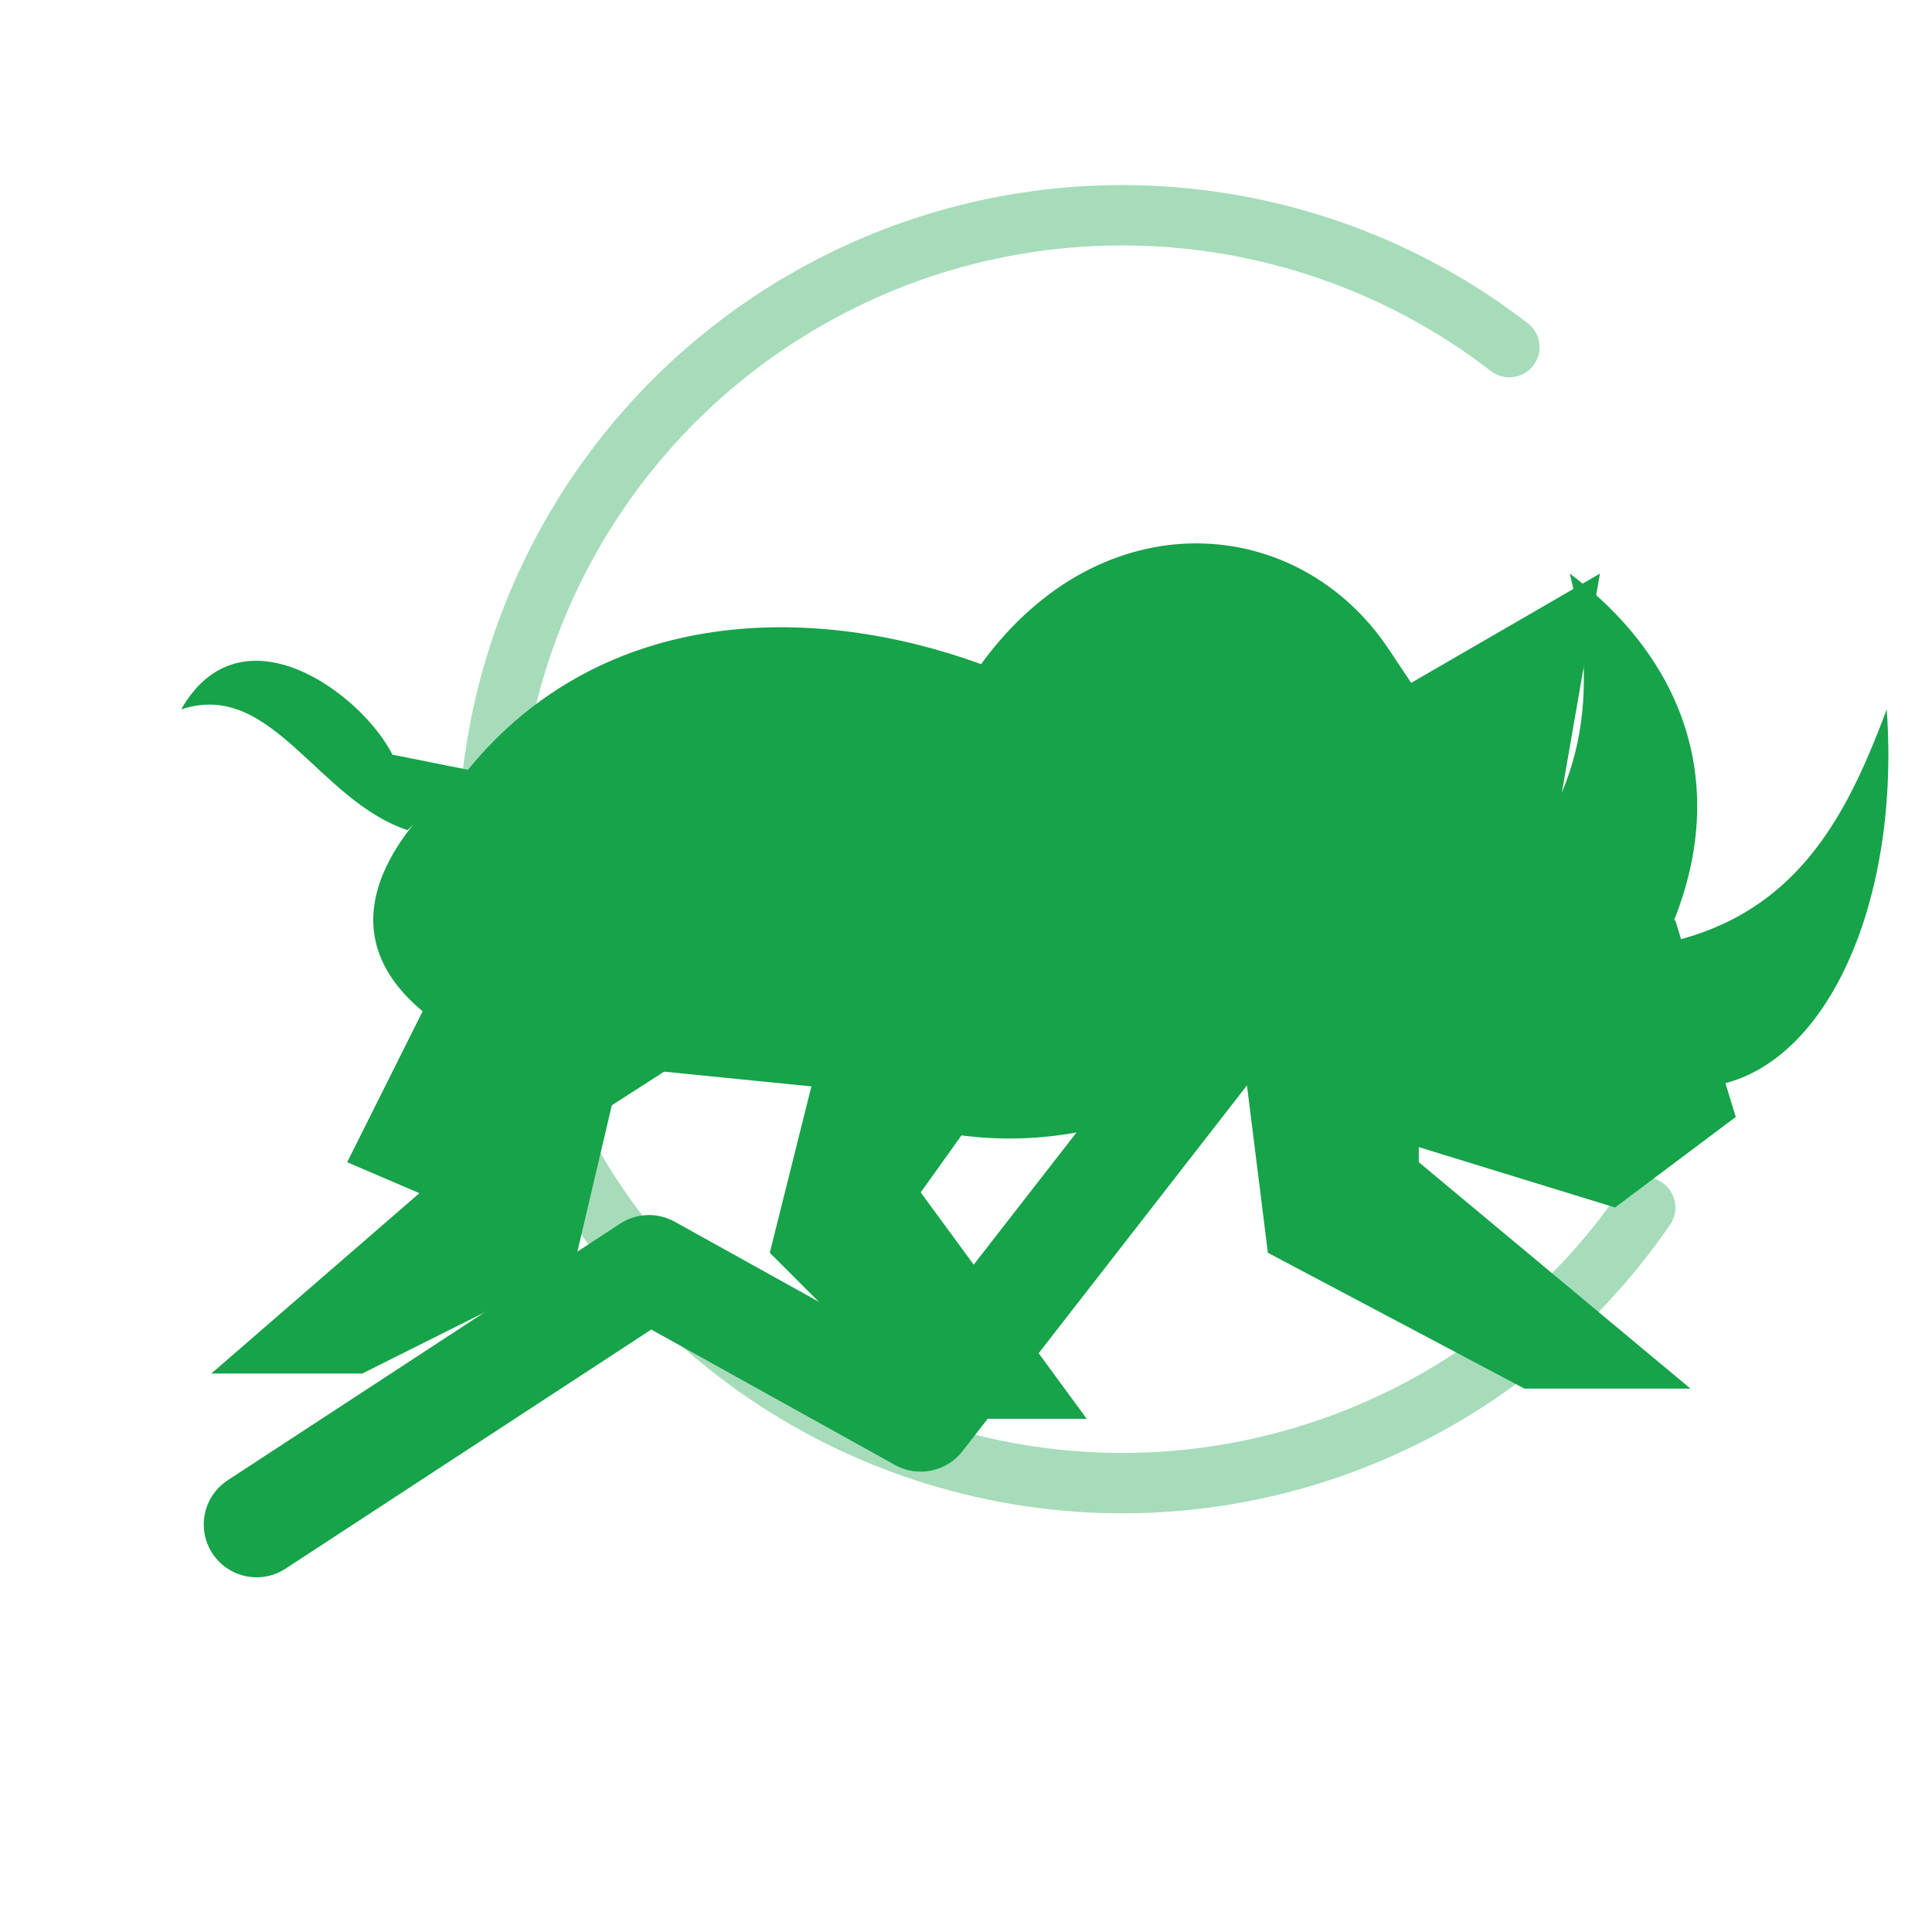
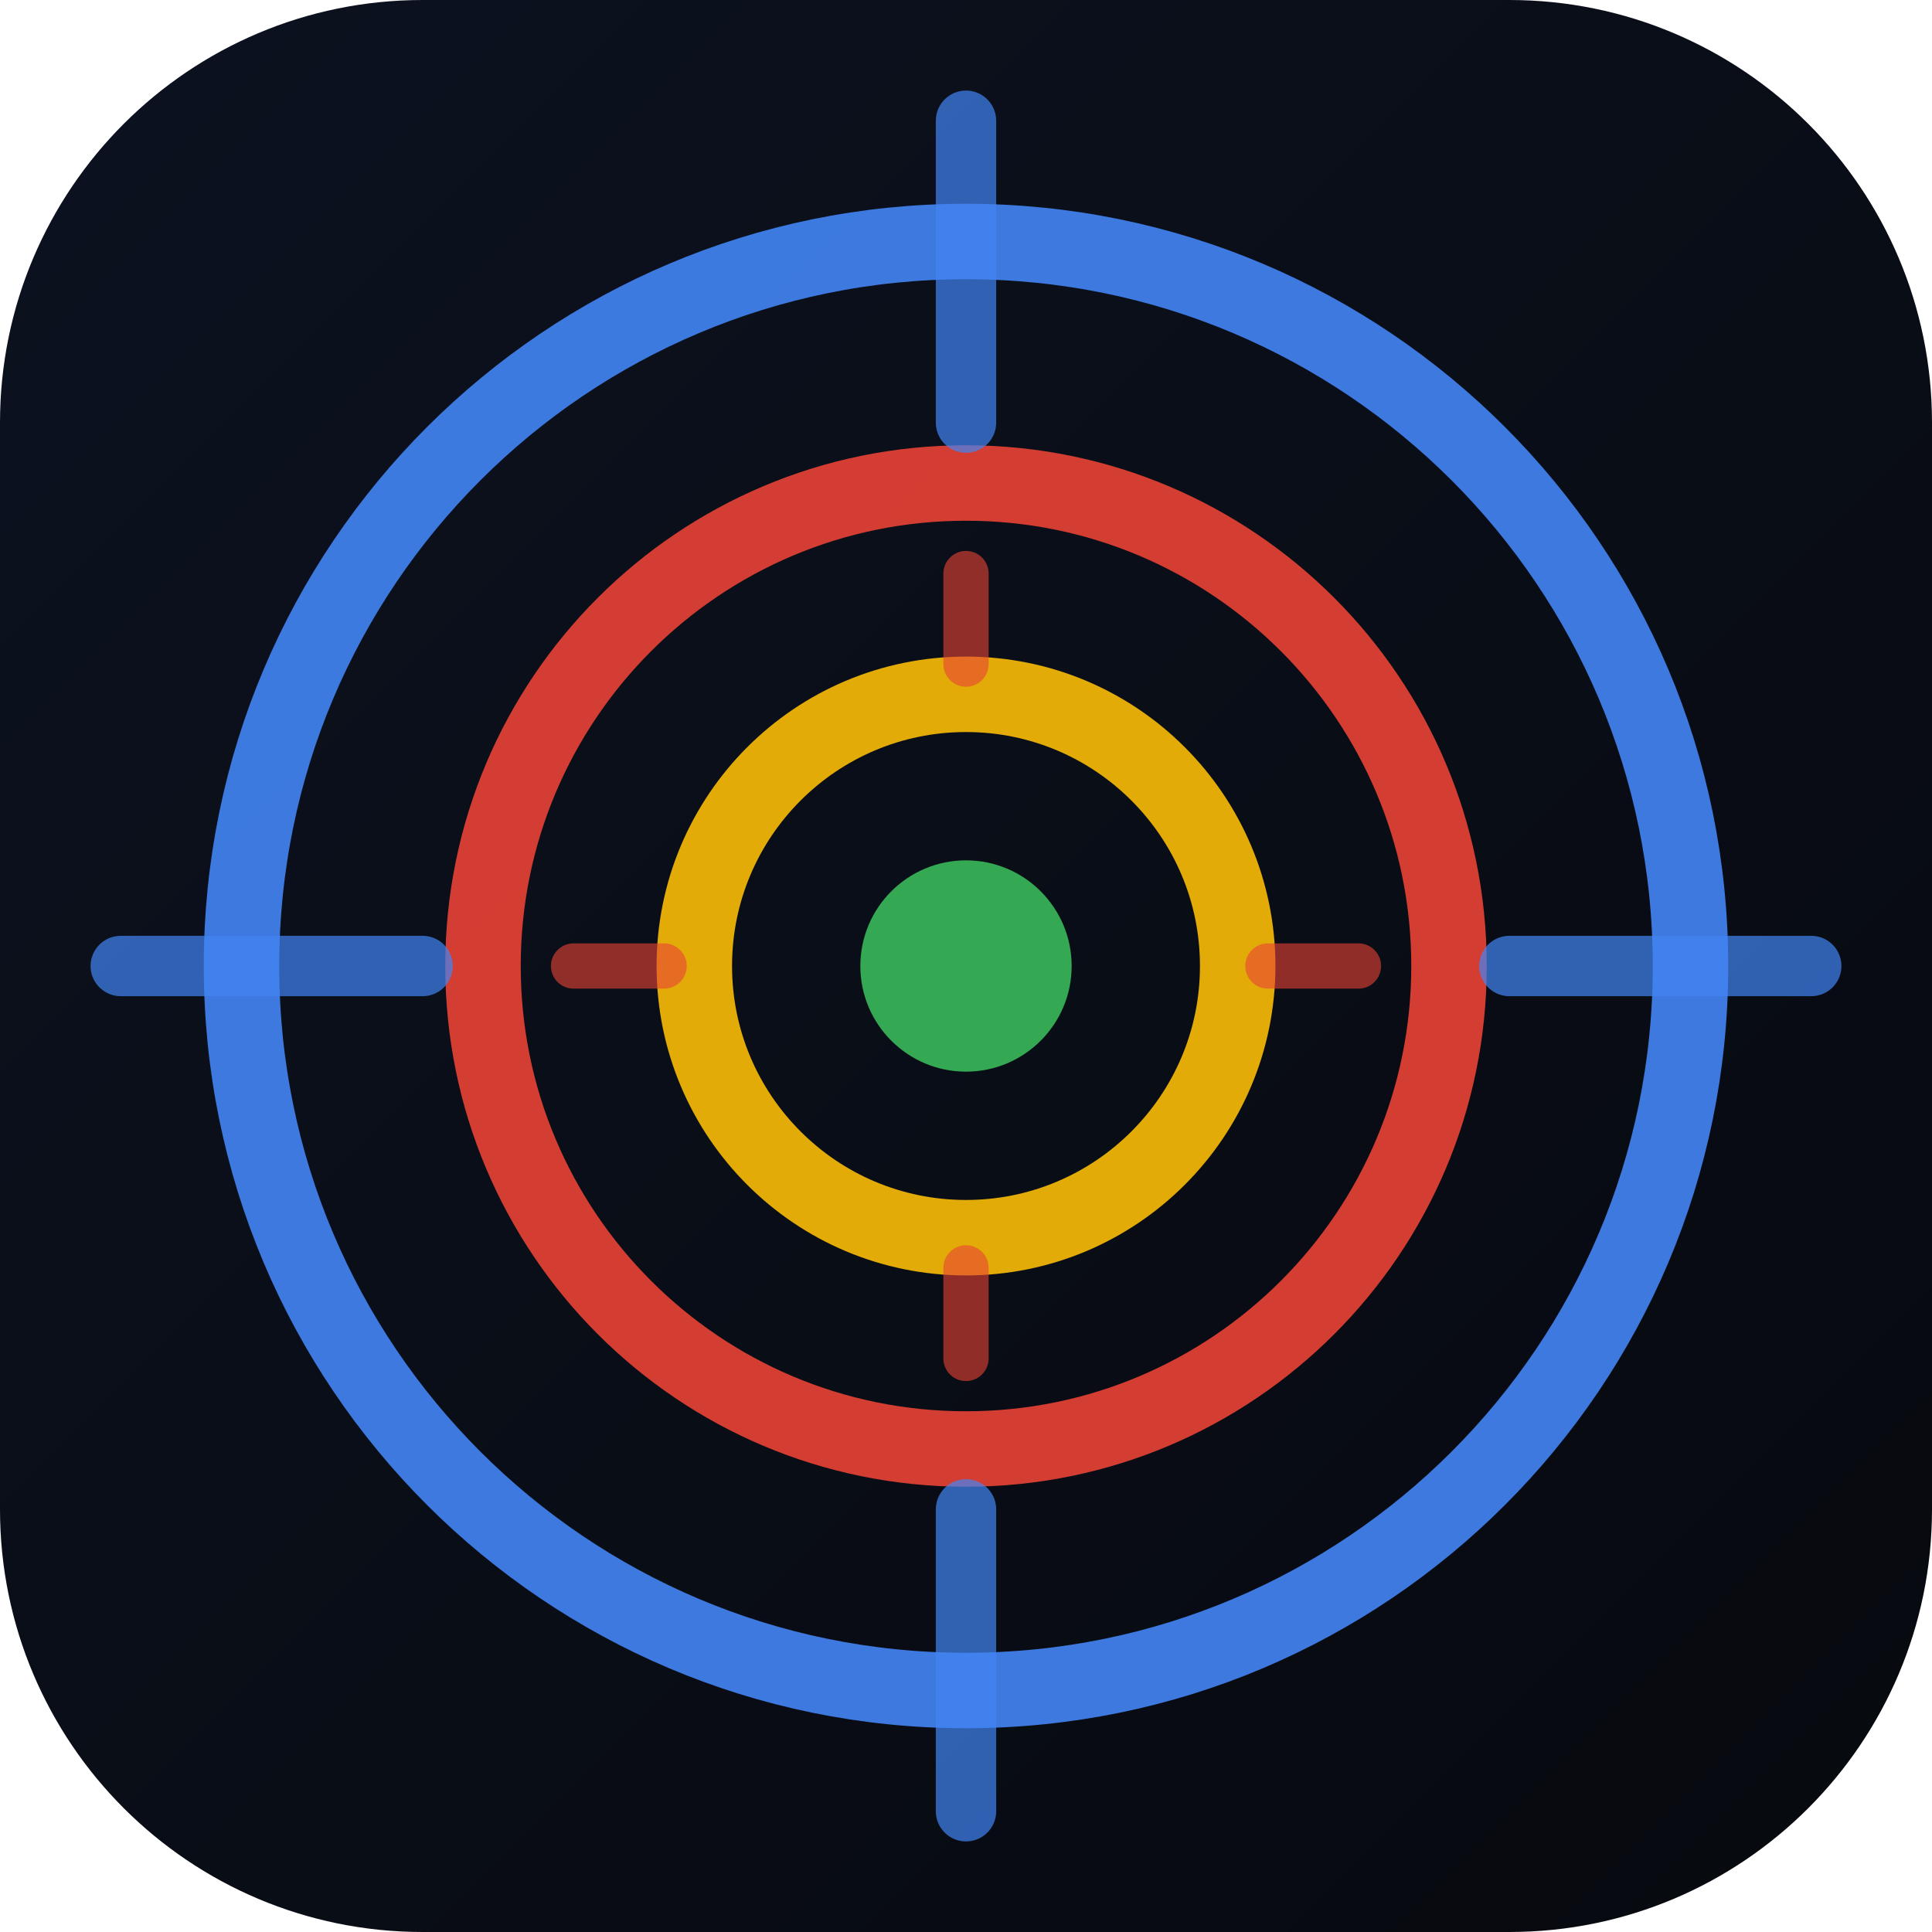
- <svg xmlns="http://www.w3.org/2000/svg" viewBox="0 0 128 128" fill="none">
-   <path d="M17 101L43 84L61 94L96 49" stroke="#16a34a" stroke-width="7" stroke-linecap="round" stroke-linejoin="round" />
-   <path d="M87 49L106 38L102 61Z" fill="#16a34a" />
-   <path d="M100 23A42 42 0 1 0 109 80" stroke="#16a34a" stroke-width="4" stroke-linecap="round" opacity=".38" />
-   <g fill="#16a34a">
-     <path d="M27 55C21 53 18 45 12 47C16 40 24 46 26 50L31 51ZM31 51C40 40 54 40 65 44C73 33 86 34 92 43L100 55L111 61L115 74L107 80L94 76L86 67C77 76 65 78 54 72L44 71L30 80L23 77L28 67C22 62 25 56 31 51Z" />
-     <path d="M42 67L38 84L24 91H14L29 78L30 65ZM54 71L51 83L62 94H72L61 79L66 72ZM82 67L84 83L101 92H112L94 77L94 67Z" />
-     <path d="M99 59C105 53 106 46 104 38C112 44 115 53 110 63ZM105 63C118 63 122 55 125 47C126 61 120 73 111 72Z" />
-   </g>
+ <svg xmlns="http://www.w3.org/2000/svg" viewBox="0 0 64 64" fill="none">
+   <defs>
+     <linearGradient id="bg-grad" x1="0" y1="0" x2="64" y2="64" gradientUnits="userSpaceOnUse">
+       <stop offset="0%" stop-color="#0c1220" />
+       <stop offset="100%" stop-color="#07090e" />
+     </linearGradient>
+   </defs>
+   <rect width="64" height="64" rx="14" fill="url(#bg-grad)" />
+   <circle cx="32" cy="32" r="24" stroke="#4285F4" stroke-width="2.5" opacity="0.9" />
+   <circle cx="32" cy="32" r="16" stroke="#EA4335" stroke-width="2.5" opacity="0.9" />
+   <circle cx="32" cy="32" r="9" stroke="#FBBC05" stroke-width="2.5" opacity="0.9" />
+   <circle cx="32" cy="32" r="3.5" fill="#34A853" />
+   <line x1="32" y1="4" x2="32" y2="14" stroke="#4285F4" stroke-width="2" stroke-linecap="round" opacity="0.7" />
+   <line x1="32" y1="50" x2="32" y2="60" stroke="#4285F4" stroke-width="2" stroke-linecap="round" opacity="0.7" />
+   <line x1="4" y1="32" x2="14" y2="32" stroke="#4285F4" stroke-width="2" stroke-linecap="round" opacity="0.7" />
+   <line x1="50" y1="32" x2="60" y2="32" stroke="#4285F4" stroke-width="2" stroke-linecap="round" opacity="0.7" />
+   <line x1="32" y1="19" x2="32" y2="22" stroke="#EA4335" stroke-width="1.5" stroke-linecap="round" opacity="0.6" />
+   <line x1="32" y1="42" x2="32" y2="45" stroke="#EA4335" stroke-width="1.5" stroke-linecap="round" opacity="0.6" />
+   <line x1="19" y1="32" x2="22" y2="32" stroke="#EA4335" stroke-width="1.5" stroke-linecap="round" opacity="0.6" />
+   <line x1="42" y1="32" x2="45" y2="32" stroke="#EA4335" stroke-width="1.5" stroke-linecap="round" opacity="0.6" />
</svg>
